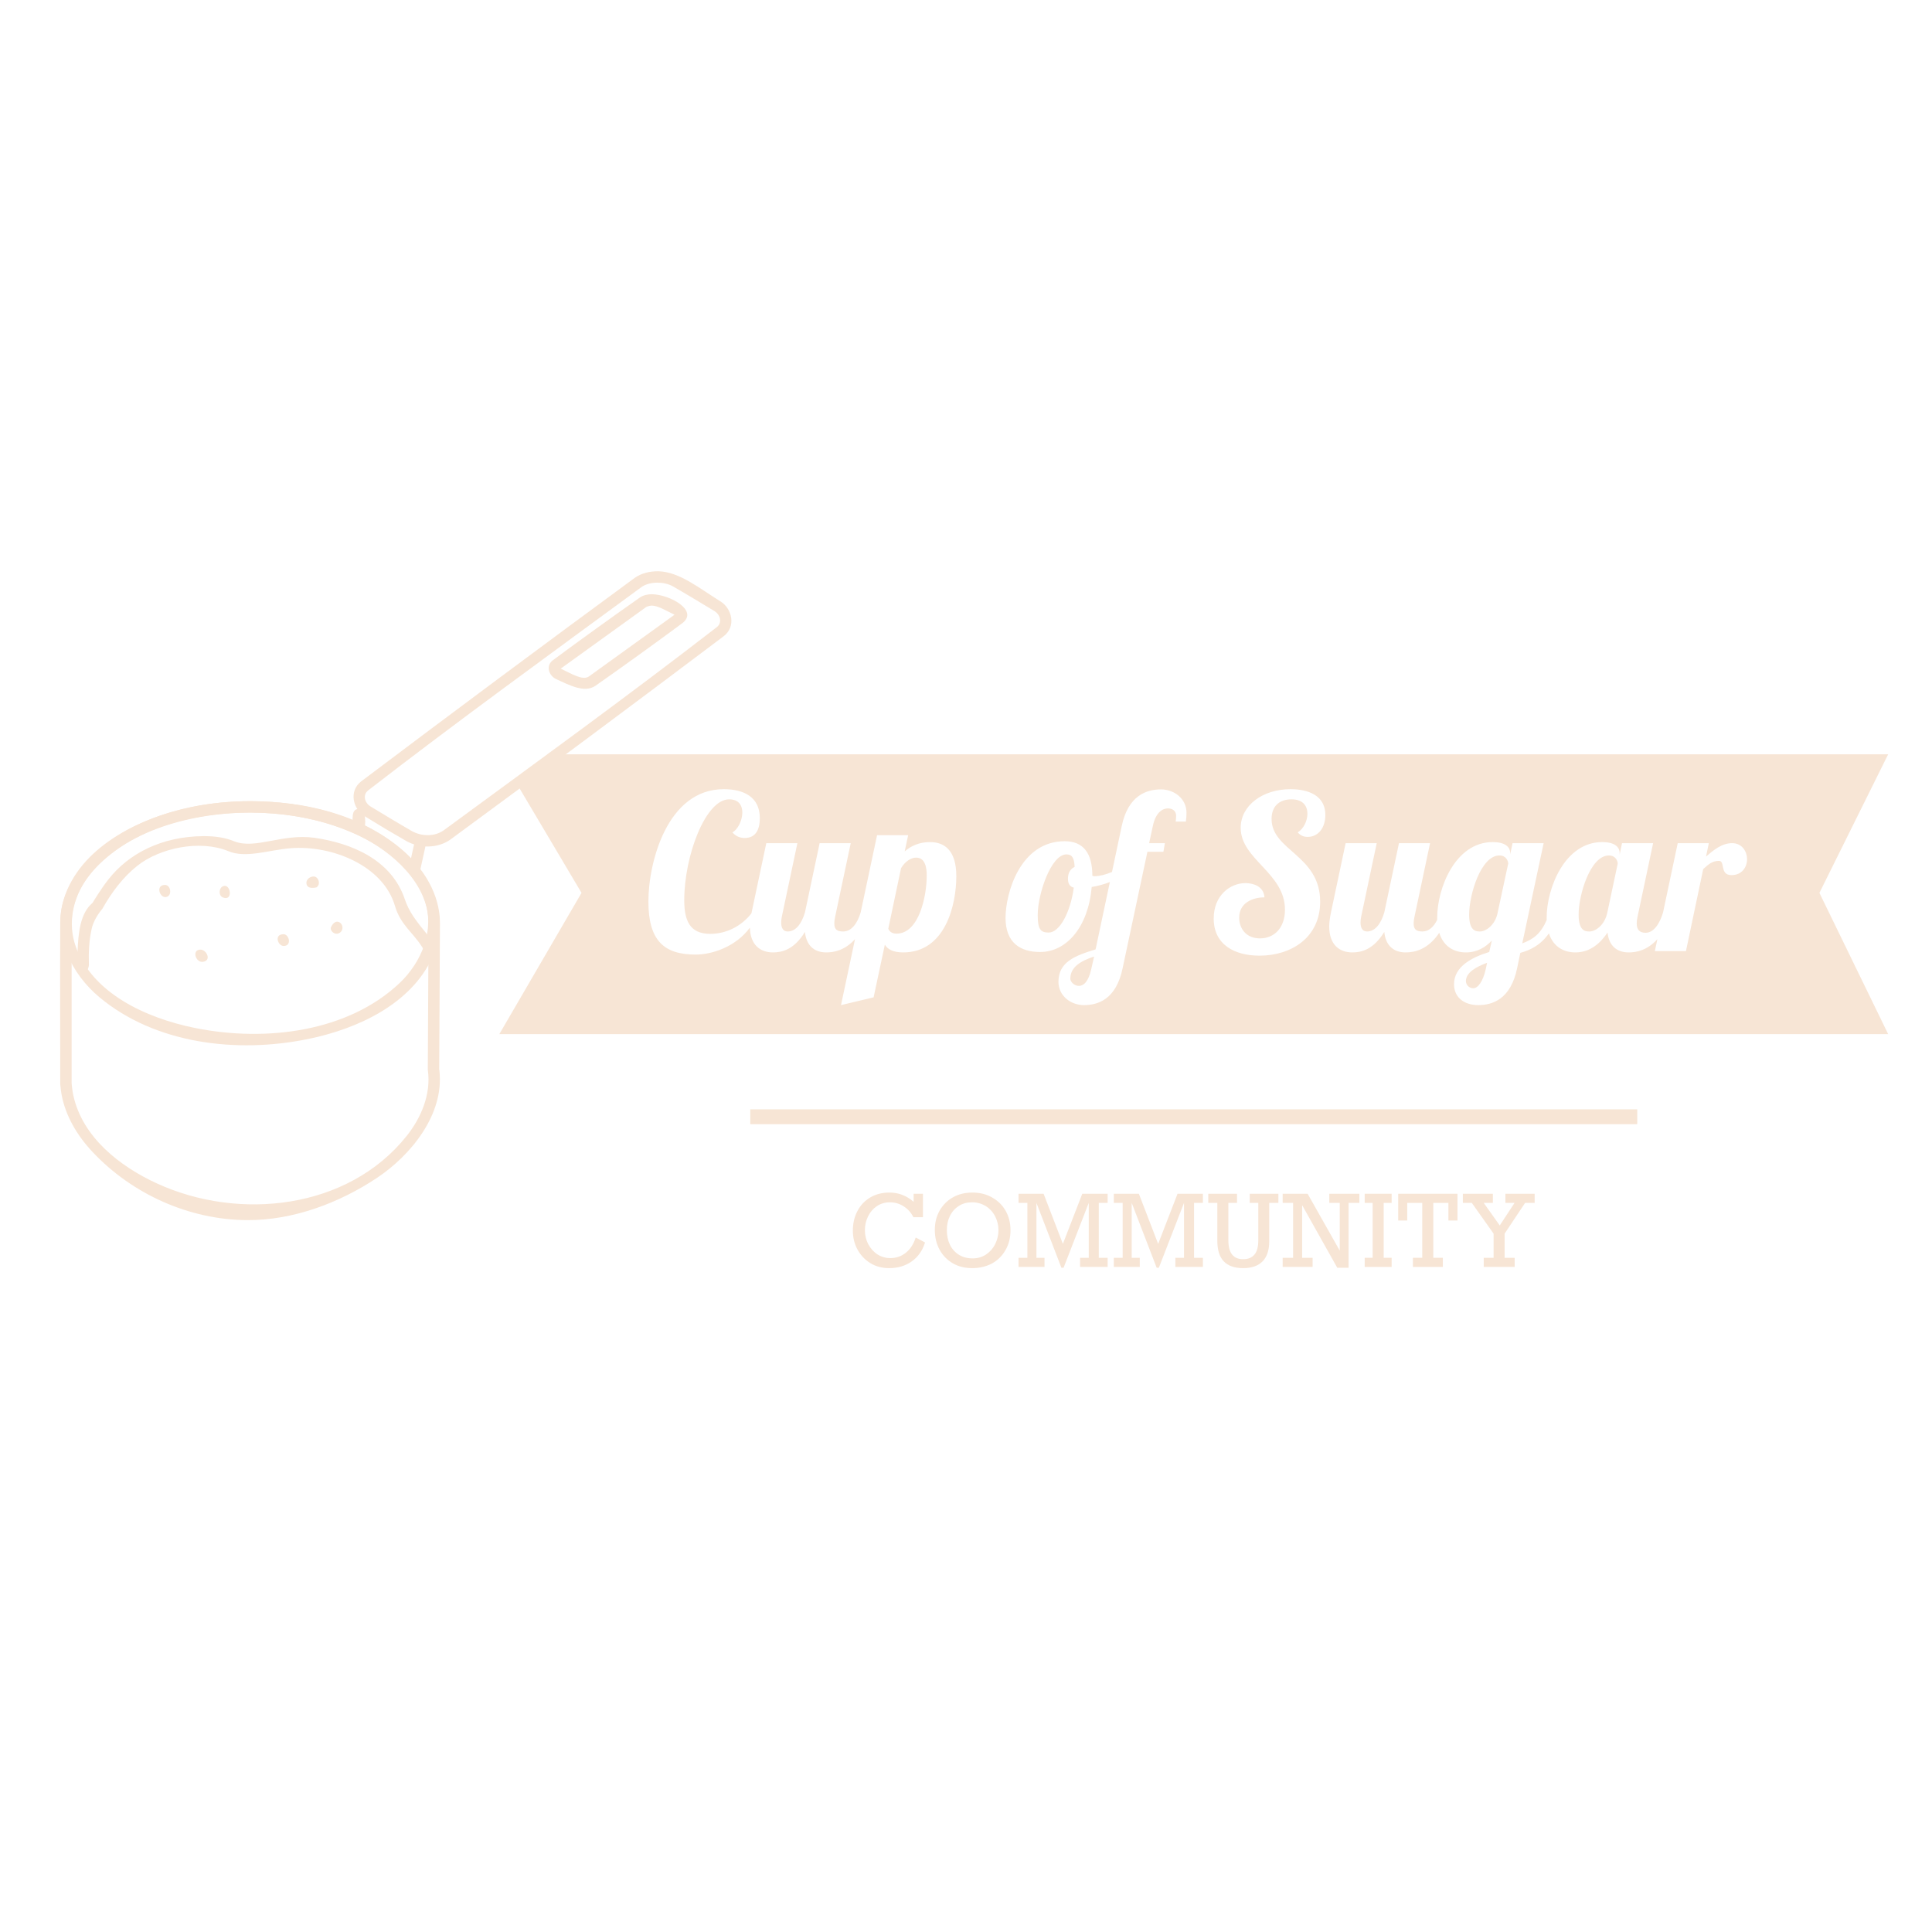
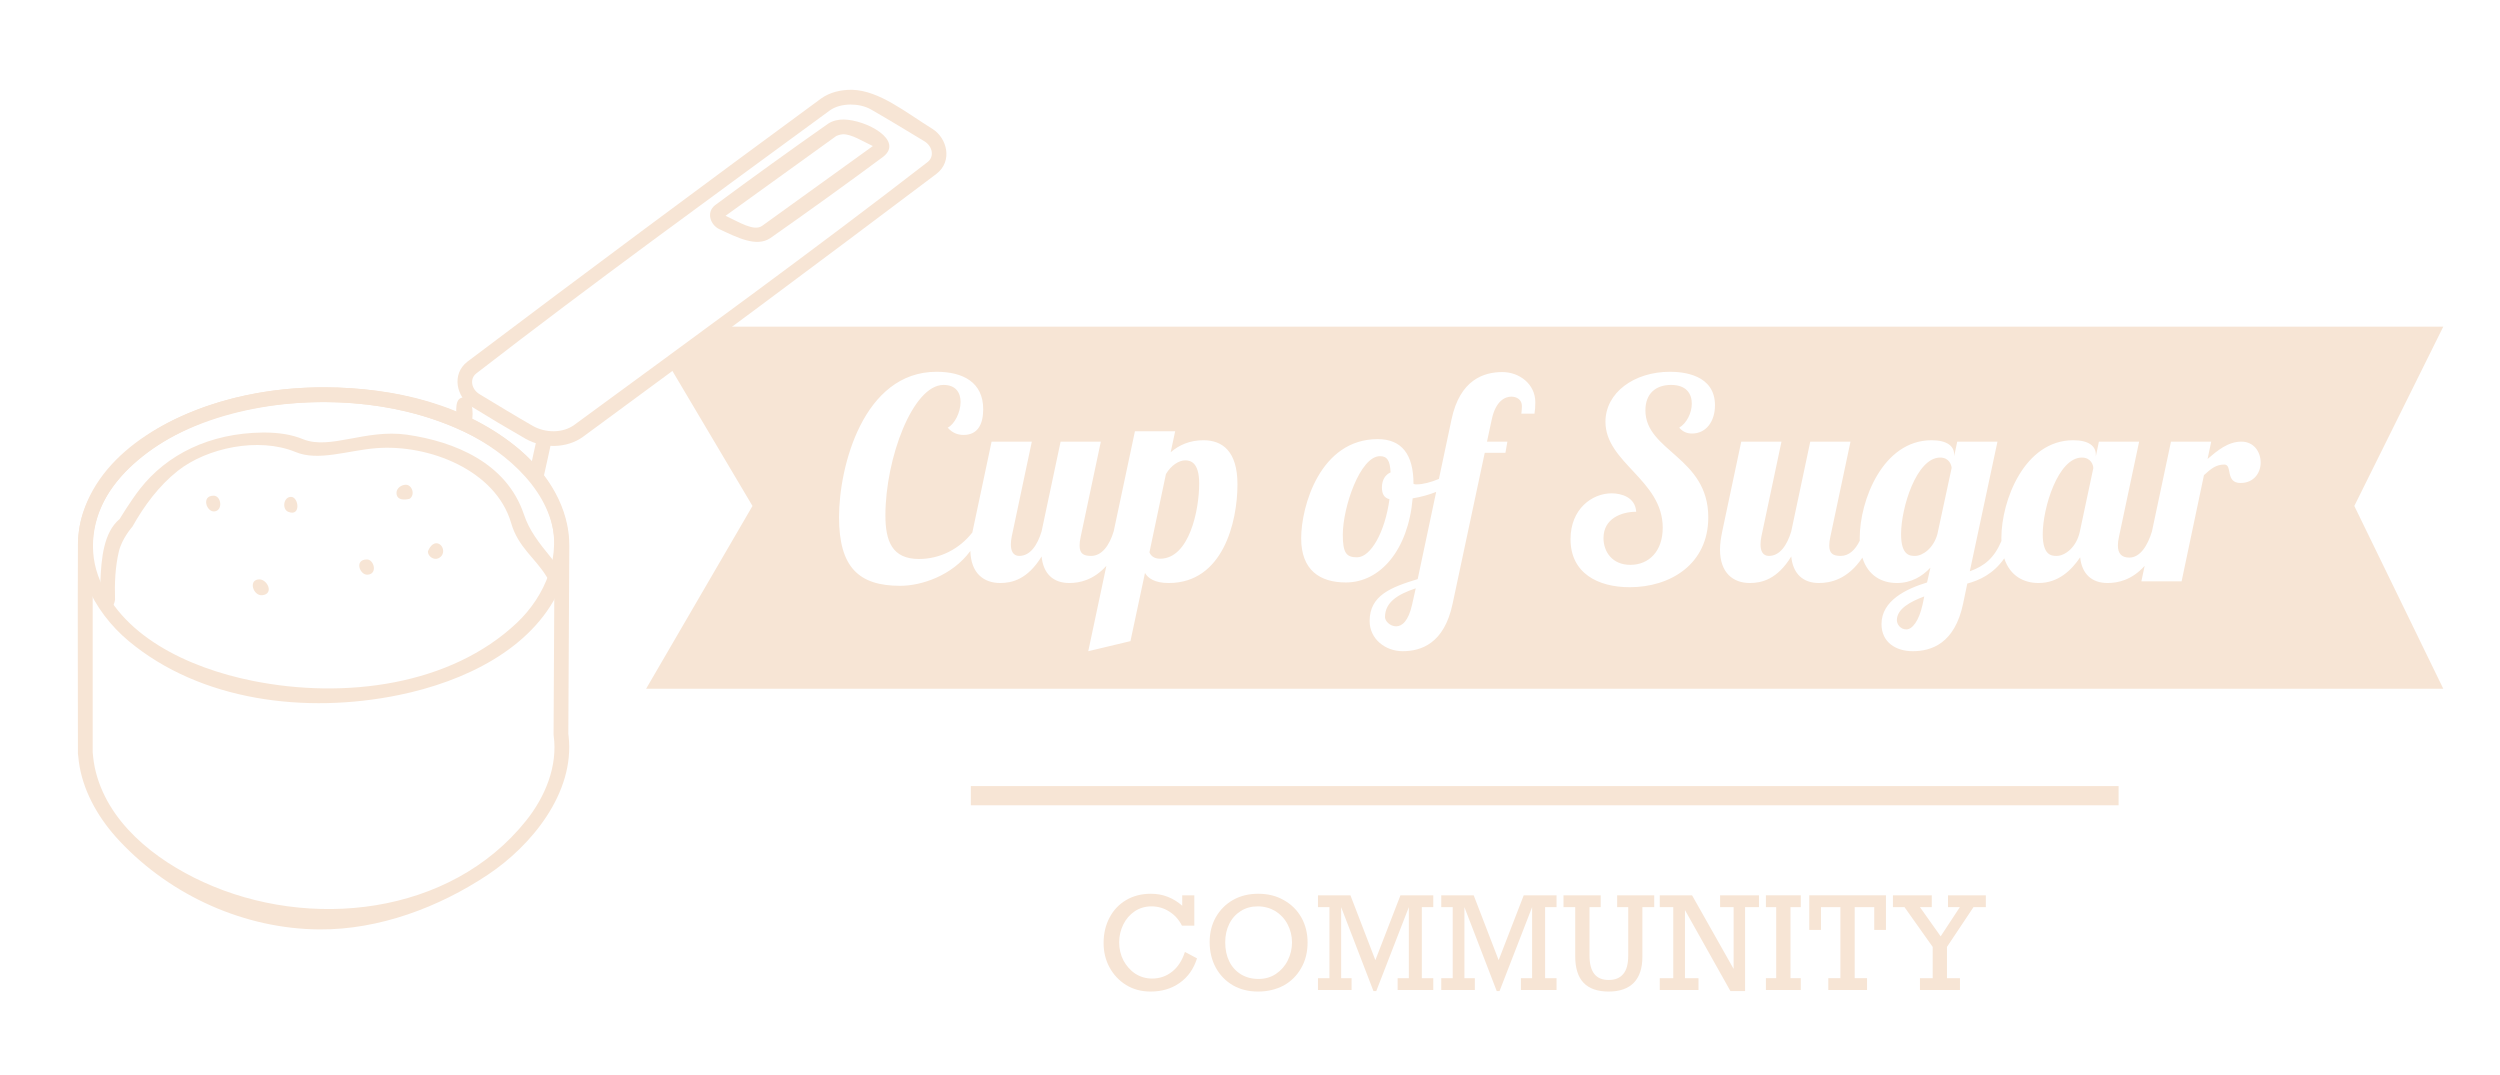
- <svg xmlns="http://www.w3.org/2000/svg" width="100%" height="100%" viewBox="0 0 512 512" version="1.1" xml:space="preserve" style="fill-rule:evenodd;clip-rule:evenodd;stroke-linejoin:round;stroke-miterlimit:2;">
-   <g id="Community" transform="matrix(0.287491,0,0,0.287491,167.68,238.167)">
-     <g transform="matrix(91.6667,0,0,91.6667,198.332,339.442)">
+ <svg xmlns="http://www.w3.org/2000/svg" width="100%" height="100%" viewBox="0 0 512 220" version="1.1" xml:space="preserve" style="fill-rule:evenodd;clip-rule:evenodd;stroke-linejoin:round;stroke-miterlimit:2;">
+   <g id="Community" transform="matrix(0.287491,0,0,0.287491,167.68,92.167)">
+     <g transform="matrix(91.6667,0,0,91.6667,198.332,384.661)">
      <path d="M0.661,-0.655L0.661,-0.736L0.755,-0.736L0.755,-0.5L0.659,-0.5C0.635,-0.547 0.602,-0.584 0.56,-0.61C0.518,-0.637 0.472,-0.65 0.422,-0.65C0.373,-0.65 0.33,-0.637 0.292,-0.612C0.254,-0.586 0.224,-0.552 0.203,-0.509C0.182,-0.466 0.171,-0.42 0.171,-0.371C0.171,-0.32 0.182,-0.273 0.204,-0.23C0.227,-0.188 0.257,-0.153 0.296,-0.127C0.335,-0.102 0.379,-0.089 0.427,-0.089C0.486,-0.089 0.538,-0.107 0.583,-0.143C0.628,-0.179 0.661,-0.23 0.682,-0.296L0.776,-0.246C0.75,-0.164 0.706,-0.101 0.641,-0.055C0.577,-0.01 0.502,0.012 0.415,0.012C0.344,0.012 0.28,-0.005 0.225,-0.039C0.17,-0.073 0.127,-0.119 0.096,-0.176C0.065,-0.233 0.05,-0.297 0.05,-0.365C0.05,-0.44 0.066,-0.506 0.097,-0.564C0.128,-0.623 0.172,-0.668 0.227,-0.7C0.282,-0.732 0.346,-0.748 0.417,-0.748C0.465,-0.748 0.509,-0.74 0.549,-0.724C0.59,-0.708 0.627,-0.685 0.661,-0.655Z" style="fill:rgb(247,229,213);fill-rule:nonzero;" />
    </g>
-     <g transform="matrix(91.6667,0,0,91.6667,273.885,339.442)">
+     <g transform="matrix(91.6667,0,0,91.6667,273.885,384.661)">
      <path d="M0.811,-0.37C0.811,-0.295 0.795,-0.229 0.761,-0.17C0.728,-0.112 0.683,-0.067 0.625,-0.035C0.566,-0.004 0.5,0.012 0.426,0.012C0.353,0.012 0.287,-0.004 0.23,-0.037C0.174,-0.07 0.129,-0.116 0.097,-0.175C0.066,-0.233 0.05,-0.299 0.05,-0.372C0.05,-0.445 0.066,-0.509 0.098,-0.566C0.131,-0.623 0.175,-0.668 0.232,-0.7C0.289,-0.732 0.354,-0.748 0.427,-0.748C0.502,-0.748 0.569,-0.732 0.627,-0.698C0.686,-0.665 0.731,-0.62 0.763,-0.563C0.795,-0.506 0.811,-0.441 0.811,-0.37ZM0.43,-0.086C0.481,-0.086 0.526,-0.099 0.565,-0.125C0.605,-0.152 0.636,-0.187 0.657,-0.23C0.679,-0.274 0.69,-0.321 0.69,-0.37C0.69,-0.421 0.678,-0.467 0.656,-0.51C0.633,-0.554 0.601,-0.588 0.561,-0.613C0.52,-0.637 0.475,-0.65 0.424,-0.65C0.374,-0.65 0.33,-0.638 0.292,-0.614C0.253,-0.589 0.223,-0.556 0.202,-0.513C0.181,-0.471 0.171,-0.423 0.171,-0.371C0.171,-0.316 0.181,-0.266 0.202,-0.223C0.223,-0.18 0.254,-0.146 0.293,-0.122C0.332,-0.098 0.378,-0.086 0.43,-0.086Z" style="fill:rgb(247,229,213);fill-rule:nonzero;" />
    </g>
-     <g transform="matrix(91.6667,0,0,91.6667,352.796,339.442)">
+     <g transform="matrix(91.6667,0,0,91.6667,352.796,384.661)">
      <path d="M0.672,-0.736L0.927,-0.736L0.927,-0.644L0.838,-0.644L0.838,-0.092L0.927,-0.092L0.927,0L0.65,0L0.65,-0.092L0.737,-0.092L0.737,-0.644L0.484,0.008L0.462,0.008L0.211,-0.644L0.211,-0.092L0.292,-0.092L0.292,0L0.031,0L0.031,-0.092L0.12,-0.092L0.12,-0.644L0.031,-0.644L0.031,-0.736L0.283,-0.736L0.477,-0.232L0.672,-0.736Z" style="fill:rgb(247,229,213);fill-rule:nonzero;" />
    </g>
-     <g transform="matrix(91.6667,0,0,91.6667,440.613,339.442)">
+     <g transform="matrix(91.6667,0,0,91.6667,440.613,384.661)">
      <path d="M0.672,-0.736L0.927,-0.736L0.927,-0.644L0.838,-0.644L0.838,-0.092L0.927,-0.092L0.927,0L0.65,0L0.65,-0.092L0.737,-0.092L0.737,-0.644L0.484,0.008L0.462,0.008L0.211,-0.644L0.211,-0.092L0.292,-0.092L0.292,0L0.031,0L0.031,-0.092L0.12,-0.092L0.12,-0.644L0.031,-0.644L0.031,-0.736L0.283,-0.736L0.477,-0.232L0.672,-0.736Z" style="fill:rgb(247,229,213);fill-rule:nonzero;" />
    </g>
-     <g transform="matrix(91.6667,0,0,91.6667,528.431,339.442)">
+     <g transform="matrix(91.6667,0,0,91.6667,528.431,384.661)">
      <path d="M0.225,-0.644L0.225,-0.269C0.225,-0.203 0.238,-0.155 0.263,-0.124C0.288,-0.093 0.325,-0.078 0.374,-0.078C0.424,-0.078 0.461,-0.093 0.487,-0.124C0.513,-0.154 0.526,-0.202 0.526,-0.268L0.526,-0.644L0.44,-0.644L0.44,-0.736L0.728,-0.736L0.728,-0.644L0.636,-0.644L0.636,-0.258C0.636,-0.17 0.614,-0.103 0.57,-0.057C0.525,-0.011 0.46,0.012 0.374,0.012C0.287,0.012 0.222,-0.011 0.179,-0.056C0.135,-0.102 0.114,-0.171 0.114,-0.264L0.114,-0.644L0.023,-0.644L0.023,-0.736L0.312,-0.736L0.312,-0.644L0.225,-0.644Z" style="fill:rgb(247,229,213);fill-rule:nonzero;" />
    </g>
-     <g transform="matrix(91.6667,0,0,91.6667,597.091,339.442)">
+     <g transform="matrix(91.6667,0,0,91.6667,597.091,384.661)">
      <path d="M0.596,-0.644L0.491,-0.644L0.491,-0.736L0.793,-0.736L0.793,-0.644L0.685,-0.644L0.685,0.008L0.571,0.008L0.218,-0.621L0.218,-0.092L0.323,-0.092L0.323,0L0.022,0L0.022,-0.092L0.127,-0.092L0.127,-0.644L0.022,-0.644L0.022,-0.736L0.273,-0.736L0.596,-0.164L0.596,-0.644Z" style="fill:rgb(247,229,213);fill-rule:nonzero;" />
    </g>
-     <g transform="matrix(91.6667,0,0,91.6667,671.794,339.442)">
+     <g transform="matrix(91.6667,0,0,91.6667,671.794,384.661)">
      <path d="M0.223,-0.644L0.223,-0.092L0.303,-0.092L0.303,0L0.032,0L0.032,-0.092L0.112,-0.092L0.112,-0.644L0.032,-0.644L0.032,-0.736L0.303,-0.736L0.303,-0.644L0.223,-0.644Z" style="fill:rgb(247,229,213);fill-rule:nonzero;" />
    </g>
-     <g transform="matrix(91.6667,0,0,91.6667,702.588,339.442)">
+     <g transform="matrix(91.6667,0,0,91.6667,702.588,384.661)">
      <path d="M0.538,-0.467L0.538,-0.644L0.386,-0.644L0.386,-0.092L0.482,-0.092L0.482,0L0.181,0L0.181,-0.092L0.275,-0.092L0.275,-0.644L0.124,-0.644L0.124,-0.467L0.033,-0.467L0.033,-0.736L0.629,-0.736L0.629,-0.467L0.538,-0.467Z" style="fill:rgb(247,229,213);fill-rule:nonzero;" />
    </g>
-     <g transform="matrix(91.6667,0,0,91.6667,763.192,339.442)">
+     <g transform="matrix(91.6667,0,0,91.6667,763.192,384.661)">
      <path d="M0.232,-0.644L0.393,-0.417L0.542,-0.644L0.45,-0.644L0.45,-0.736L0.744,-0.736L0.744,-0.644L0.648,-0.644L0.442,-0.335L0.442,-0.092L0.543,-0.092L0.543,0L0.232,0L0.232,-0.092L0.331,-0.092L0.331,-0.335L0.112,-0.644L0.022,-0.644L0.022,-0.736L0.324,-0.736L0.324,-0.644L0.232,-0.644Z" style="fill:rgb(247,229,213);fill-rule:nonzero;" />
    </g>
  </g>
-   <g transform="matrix(1.84976,0,0,1.84976,23.5877,-733.22)">
-     <g id="Boxes">
-       <rect x="94.736" y="555.319" width="127.076" height="2.128" style="fill:rgb(247,229,213);" />
+   <g id="Boxes" transform="matrix(1.84976,0,0,1.84976,23.5877,-866.22)">
+     <rect x="94.736" y="555.319" width="127.076" height="2.128" style="fill:rgb(247,229,213);" />
+   </g>
+   <g id="Cup" transform="matrix(0.691922,0,0,0.691922,-58.5463,-66.8527)">
+     <g transform="matrix(0.669453,-0.498047,1.46379,0.872288,-226.118,187.087)">
+       <path d="M445.241,180.974C450.337,184.17 448.308,190.384 448.111,195.918C447.929,198.927 441.517,203.043 434.084,203.117C381.821,203.293 329.694,203.293 277.707,203.117C270.73,203.047 266.062,200.458 265.854,196.981C265.723,193.345 265.721,189.682 265.854,185.997C266.034,182.987 272.447,178.872 279.88,178.797C332.14,178.625 384.27,178.622 436.258,178.797C440.099,178.836 443.125,179.71 445.241,180.974ZM440.021,182.995C438.533,182.186 436.548,181.597 434.018,181.572C382.042,181.396 330.195,181.041 277.675,181.573C274.576,181.625 271.576,183.394 271.517,185.044C271.473,188.659 271.39,192.281 271.519,195.862C271.669,198.362 274.972,200.293 279.946,200.343C331.922,200.518 383.772,200.869 436.29,200.342C439.393,200.289 442.389,198.519 442.448,196.87C442.491,193.256 442.575,189.633 442.446,186.052C442.373,184.827 441.433,183.799 440.021,182.995Z" style="fill:rgb(247,229,213);" />
+     </g>
+     <g transform="matrix(1,0,0,1,459.574,12.6593)">
+       <path d="M-213.741,211.613C-212.476,211.69 -211.486,212.902 -211.675,214.163C-212.375,217.772 -213.231,221.348 -214.011,224.94C-214.523,227.075 -218.709,226.876 -218.296,224.108C-217.595,220.499 -216.739,216.923 -215.959,213.331C-215.715,212.311 -215.003,211.591 -213.741,211.613Z" style="fill:rgb(247,229,213);" />
+     </g>
+     <g transform="matrix(1,0,0,1,-43.0274,15.2687)">
+       <path d="M223.893,195.989C244.47,196.113 265.572,200.903 281.615,214.594C289.895,221.659 296.206,231.709 296.148,242.943L295.858,298.573C295.888,298.789 295.915,299.005 295.941,299.221C297.836,316.035 284.902,331.691 272.056,340.249C257.575,349.896 239.852,356.562 222.208,356.449C200.231,356.309 178.376,346.617 163.058,330.306C162.271,329.468 161.509,328.607 160.773,327.723C155.478,321.36 151.494,313.544 150.802,305.182L150.708,304.442C150.708,283.738 150.606,263.033 150.71,242.328C150.734,240.711 150.774,240.447 150.863,239.565C152.405,224.245 166.289,211.886 179.265,205.535C181.491,204.445 183.769,203.461 186.083,202.574C198.071,197.98 211.001,195.963 223.893,195.989ZM222.982,200.355C203.059,200.475 182.243,205.178 167.126,218.747C160.382,224.8 155.123,232.972 155.074,242.643L155.074,304.005C155.074,304.005 155.267,306.509 155.679,308.458C159.095,324.615 173.496,335.867 187.79,342.416C219.24,356.824 260.878,352.354 283.331,324.294C288.974,317.242 292.79,308.17 291.512,299.021L291.491,298.708C291.588,280.018 291.686,261.328 291.783,242.638C291.706,227.378 277.625,215.234 265.347,209.298C252.509,203.092 238.09,200.441 223.876,200.355C223.578,200.354 223.28,200.354 222.982,200.355Z" style="fill:rgb(247,229,213);" />
+     </g>
+     <g transform="matrix(1,0,0,0.817342,-44.1766,97.0289)">
+       <path d="M225.043,139.756C244.51,139.899 264.395,145.574 279.761,159.59C293.116,171.77 302.219,192.648 294.169,213.501C286.03,234.584 266.315,246.311 246.808,251.2C219.25,258.108 188.224,253.378 166.92,231.686C156.252,220.824 148.777,203.01 153.305,185.402C159.368,161.827 181.113,148.003 201.509,142.675C209.225,140.659 217.109,139.737 225.043,139.756ZM224.131,145.098C200.193,145.274 174.4,154.952 162.049,176.007C156.732,185.072 154.622,196.941 157.807,207.885C164.09,229.468 184.23,241.308 203.628,246.067C230.887,252.756 262.172,247.718 281.799,225.026C290.178,215.339 295.439,200.244 291.437,186.082C286.582,168.903 272.123,157.661 257.481,151.523C247.073,147.16 236.058,145.179 225.025,145.098L224.131,145.098Z" style="fill:rgb(247,229,213);" />
+     </g>
+     <g transform="matrix(1.01191,0,0,1.04093,-46.4714,6.61034)">
+       <path d="M207.116,209.461C210.931,209.497 214.754,209.958 218.282,211.396C226.215,214.411 236.469,208.42 248.561,210.072C262.541,212.032 277.716,218.078 282.775,232.712C284.345,237.251 286.907,240.513 291.086,245.472C291.863,246.395 292.57,247.373 293.19,248.403C293.817,249.442 294.426,250.642 293.75,251.668C292.74,253.199 290.65,252.465 289.389,250.394C286.171,245.203 281.076,242.088 279.044,235.166C274.555,220.213 255.053,212.709 239.55,213.909C231.292,214.547 222.591,217.722 215.957,214.984C205.139,210.676 190.02,213.817 181.522,220.368C176.023,224.608 171.735,230.233 168.269,236.227C168.269,236.227 165.224,239.523 164.307,243.3C163.232,247.728 163.043,252.342 163.191,256.913C163.191,256.913 163.003,259.585 160.99,259.527C158.576,259.457 158.763,255.267 158.9,251.896C159.167,245.278 159.844,237.844 164.555,234.035C164.555,234.035 167.595,229.092 170.476,225.5C178.35,215.684 190.908,209.621 206.367,209.462C206.617,209.46 206.867,209.46 207.116,209.461Z" style="fill:rgb(247,229,213);" />
+     </g>
+     <g transform="matrix(1,0,0,1,-43.0274,15.2687)">
+       <path d="M190.893,228.066C193.095,228.095 193.72,232.321 191.197,232.717C188.82,233.089 187.059,228.044 190.893,228.066ZM188.832,231.378C188.832,231.378 188.822,231.348 188.832,231.378ZM188.715,231.024C188.795,231.265 188.649,230.462 188.715,231.024Z" style="fill:rgb(247,229,213);" />
+     </g>
+     <g transform="matrix(1,0,0,1,-43.0274,15.2687)">
+       <path d="M213.801,228.418C216.087,228.447 216.776,234.397 212.956,232.839C211.064,232.067 211.51,228.403 213.801,228.418Z" style="fill:rgb(247,229,213);" />
+     </g>
+     <g transform="matrix(1,0,0,1,-43.0274,15.2687)">
+       <path d="M236.275,246.942C238.36,246.961 239.52,251.344 236.358,251.454C234.119,251.532 232.413,246.931 236.275,246.942ZM236.358,251.308C236.358,251.308 236.492,251.296 236.358,251.308ZM234.101,249.161C234.101,249.161 234.101,249.159 234.101,249.161Z" style="fill:rgb(247,229,213);" />
+     </g>
+     <g transform="matrix(1,0,0,1,-43.0274,15.2687)">
+       <path d="M204.451,252.844C206.817,252.885 208.782,257.094 205.328,257.519C205.063,257.552 204.792,257.535 204.532,257.47C202.318,256.917 201.302,252.824 204.451,252.844ZM202.886,255.561C202.886,255.561 202.873,255.318 202.886,255.561Z" style="fill:rgb(247,229,213);" />
+     </g>
+     <g transform="matrix(1,0,0,1,-43.0274,15.2687)">
+       <path d="M247.782,224.83C249.657,224.867 250.589,227.841 248.882,228.986C248.882,228.986 245.042,230.096 244.998,227.263C244.976,225.848 246.472,224.817 247.782,224.83ZM245.573,226.831C245.567,226.969 245.587,226.733 245.573,226.831Z" style="fill:rgb(247,229,213);" />
+     </g>
+     <g transform="matrix(1,0,0,1,-43.0274,15.2687)">
+       <path d="M256.79,242.147C258.822,242.164 259.793,245.467 257.414,246.589C256.073,247.222 254.27,246.069 254.3,244.563C254.3,244.563 255.138,242.146 256.79,242.147ZM258.664,244.699C258.659,244.811 258.666,244.642 258.664,244.699ZM254.603,244.151C254.6,244.227 254.609,244.11 254.603,244.151Z" style="fill:rgb(247,229,213);" />
+     </g>
+     <g transform="matrix(0.811254,-0.584695,1.04856,0.476933,-130.135,306.07)">
+       <path d="M404.045,130.339C407.154,134.392 406.124,145.829 398.06,146.135C384.231,146.313 370.501,146.31 356.873,146.135C352.001,145.95 352.404,140.236 352.468,135.082C352.561,132.633 355.72,128.799 359.367,128.661C373.194,128.487 386.923,128.49 400.554,128.661C402.132,128.721 403.29,129.401 404.045,130.339ZM399.374,133.768C398.948,133.288 397.905,133.025 397.905,133.025L357.497,133.025C357.448,136.916 356.575,141.733 359.522,141.771L399.93,141.771C399.967,138.807 400.637,135.262 399.374,133.768Z" style="fill:rgb(247,229,213);" />
+     </g>
+     <g transform="matrix(1,0,0,1,0,18.7882)">
+       <path d="M222.046,195.462C224.997,195.643 224.848,201.923 223.875,203.756C223.014,205.377 219.866,205.015 219.764,202.799C219.714,199.489 218.973,195.369 222.046,195.462Z" style="fill:rgb(247,229,213);" />
    </g>
  </g>
-   <g id="Cup" transform="matrix(0.691922,0,0,0.691922,-58.5463,79.1473)">
-     <g transform="matrix(0.669453,-0.498047,1.46379,0.872288,-226.118,168.299)">
-       <path d="M445.241,180.974C450.337,184.17 448.308,190.384 448.111,195.918C447.929,198.927 441.517,203.043 434.084,203.117C381.821,203.293 329.694,203.293 277.707,203.117C270.73,203.047 266.062,200.458 265.854,196.981C265.723,193.345 265.721,189.682 265.854,185.997C266.034,182.987 272.447,178.872 279.88,178.797C332.14,178.625 384.27,178.622 436.258,178.797C440.099,178.836 443.125,179.71 445.241,180.974ZM440.021,182.995C438.533,182.186 436.548,181.597 434.018,181.572C382.042,181.396 330.195,181.041 277.675,181.573C274.576,181.625 271.576,183.394 271.517,185.044C271.473,188.659 271.39,192.281 271.519,195.862C271.669,198.362 274.972,200.293 279.946,200.343C331.922,200.518 383.772,200.869 436.29,200.342C439.393,200.289 442.389,198.519 442.448,196.87C442.491,193.256 442.575,189.633 442.446,186.052C442.373,184.827 441.433,183.799 440.021,182.995Z" style="fill:rgb(247,229,213);" />
-     </g>
-     <g transform="matrix(1,0,0,1,459.574,-6.12891)">
-       <path d="M-213.741,211.613C-212.476,211.69 -211.486,212.902 -211.675,214.163C-212.375,217.772 -213.231,221.348 -214.011,224.94C-214.523,227.075 -218.709,226.876 -218.296,224.108C-217.595,220.499 -216.739,216.923 -215.959,213.331C-215.715,212.311 -215.003,211.591 -213.741,211.613Z" style="fill:rgb(247,229,213);" />
-     </g>
-     <g transform="matrix(1,0,0,1,-43.0274,-3.51953)">
-       <path d="M223.893,195.989C244.47,196.113 265.572,200.903 281.615,214.594C289.895,221.659 296.206,231.709 296.148,242.943L295.858,298.573C295.888,298.789 295.915,299.005 295.941,299.221C297.836,316.035 284.902,331.691 272.056,340.249C257.575,349.896 239.852,356.562 222.208,356.449C200.231,356.309 178.376,346.617 163.058,330.306C162.271,329.468 161.509,328.607 160.773,327.723C155.478,321.36 151.494,313.544 150.802,305.182L150.708,304.442C150.708,283.738 150.606,263.033 150.71,242.328C150.734,240.711 150.774,240.447 150.863,239.565C152.405,224.245 166.289,211.886 179.265,205.535C181.491,204.445 183.769,203.461 186.083,202.574C198.071,197.98 211.001,195.963 223.893,195.989ZM222.982,200.355C203.059,200.475 182.243,205.178 167.126,218.747C160.382,224.8 155.123,232.972 155.074,242.643L155.074,304.005C155.074,304.005 155.267,306.509 155.679,308.458C159.095,324.615 173.496,335.867 187.79,342.416C219.24,356.824 260.878,352.354 283.331,324.294C288.974,317.242 292.79,308.17 291.512,299.021L291.491,298.708C291.588,280.018 291.686,261.328 291.783,242.638C291.706,227.378 277.625,215.234 265.347,209.298C252.509,203.092 238.09,200.441 223.876,200.355C223.578,200.354 223.28,200.354 222.982,200.355Z" style="fill:rgb(247,229,213);" />
-     </g>
-     <g transform="matrix(1,0,0,0.817342,-44.1766,78.2407)">
-       <path d="M225.043,139.756C244.51,139.899 264.395,145.574 279.761,159.59C293.116,171.77 302.219,192.648 294.169,213.501C286.03,234.584 266.315,246.311 246.808,251.2C219.25,258.108 188.224,253.378 166.92,231.686C156.252,220.824 148.777,203.01 153.305,185.402C159.368,161.827 181.113,148.003 201.509,142.675C209.225,140.659 217.109,139.737 225.043,139.756ZM224.131,145.098C200.193,145.274 174.4,154.952 162.049,176.007C156.732,185.072 154.622,196.941 157.807,207.885C164.09,229.468 184.23,241.308 203.628,246.067C230.887,252.756 262.172,247.718 281.799,225.026C290.178,215.339 295.439,200.244 291.437,186.082C286.582,168.903 272.123,157.661 257.481,151.523C247.073,147.16 236.058,145.179 225.025,145.098C224.727,145.098 224.429,145.098 224.131,145.098Z" style="fill:rgb(247,229,213);" />
-     </g>
-     <g transform="matrix(1.01191,0,0,1.04093,-46.4714,-12.1779)">
-       <path d="M207.116,209.461C210.931,209.497 214.754,209.958 218.282,211.396C226.215,214.411 236.469,208.42 248.561,210.072C262.541,212.032 277.716,218.078 282.775,232.712C284.345,237.251 286.907,240.513 291.086,245.472C291.863,246.395 292.57,247.373 293.19,248.403C293.817,249.442 294.426,250.642 293.75,251.668C292.74,253.199 290.65,252.465 289.389,250.394C286.171,245.203 281.076,242.088 279.044,235.166C274.555,220.213 255.053,212.709 239.55,213.909C231.292,214.547 222.591,217.722 215.957,214.984C205.139,210.676 190.02,213.817 181.522,220.368C176.023,224.608 171.735,230.233 168.269,236.227C168.269,236.227 165.224,239.523 164.307,243.3C163.232,247.728 163.043,252.342 163.191,256.913C163.191,256.913 163.003,259.585 160.99,259.527C158.576,259.457 158.763,255.267 158.9,251.896C159.167,245.278 159.844,237.844 164.555,234.035C164.555,234.035 167.595,229.092 170.476,225.5C178.35,215.684 190.908,209.621 206.367,209.462C206.617,209.46 206.867,209.46 207.116,209.461Z" style="fill:rgb(247,229,213);" />
-     </g>
-     <g transform="matrix(1,0,0,1,-43.0274,-3.51953)">
-       <path d="M190.893,228.066C193.095,228.095 193.72,232.321 191.197,232.717C188.82,233.089 187.059,228.044 190.893,228.066ZM188.832,231.378C188.832,231.378 188.822,231.348 188.832,231.378ZM188.715,231.024C188.795,231.265 188.649,230.462 188.715,231.024Z" style="fill:rgb(247,229,213);" />
-     </g>
-     <g transform="matrix(1,0,0,1,-43.0274,-3.51953)">
-       <path d="M213.801,228.418C216.087,228.447 216.776,234.397 212.956,232.839C211.064,232.067 211.51,228.403 213.801,228.418Z" style="fill:rgb(247,229,213);" />
-     </g>
-     <g transform="matrix(1,0,0,1,-43.0274,-3.51953)">
-       <path d="M236.275,246.942C238.36,246.961 239.52,251.344 236.358,251.454C234.119,251.532 232.413,246.931 236.275,246.942ZM236.358,251.308C236.358,251.308 236.492,251.296 236.358,251.308ZM234.101,249.161C234.101,249.161 234.101,249.159 234.101,249.161Z" style="fill:rgb(247,229,213);" />
-     </g>
-     <g transform="matrix(1,0,0,1,-43.0274,-3.51953)">
-       <path d="M204.451,252.844C206.817,252.885 208.782,257.094 205.328,257.519C205.063,257.552 204.792,257.535 204.532,257.47C202.318,256.917 201.302,252.824 204.451,252.844ZM202.886,255.561C202.886,255.561 202.873,255.318 202.886,255.561Z" style="fill:rgb(247,229,213);" />
-     </g>
-     <g transform="matrix(1,0,0,1,-43.0274,-3.51953)">
-       <path d="M247.782,224.83C249.657,224.867 250.589,227.841 248.882,228.986C248.882,228.986 245.042,230.096 244.998,227.263C244.976,225.848 246.472,224.817 247.782,224.83ZM245.573,226.831C245.567,226.969 245.587,226.733 245.573,226.831Z" style="fill:rgb(247,229,213);" />
-     </g>
-     <g transform="matrix(1,0,0,1,-43.0274,-3.51953)">
-       <path d="M256.79,242.147C258.822,242.164 259.793,245.467 257.414,246.589C256.073,247.222 254.27,246.069 254.3,244.563C254.3,244.563 255.138,242.146 256.79,242.147ZM258.664,244.699C258.659,244.811 258.666,244.642 258.664,244.699ZM254.603,244.151C254.6,244.227 254.609,244.11 254.603,244.151Z" style="fill:rgb(247,229,213);" />
-     </g>
-     <g transform="matrix(0.811254,-0.584695,1.04856,0.476933,-130.135,287.282)">
-       <path d="M404.045,130.339C407.154,134.392 406.124,145.829 398.06,146.135C384.231,146.313 370.501,146.31 356.873,146.135C352.001,145.95 352.404,140.236 352.468,135.082C352.561,132.633 355.72,128.799 359.367,128.661C373.194,128.487 386.923,128.49 400.554,128.661C402.132,128.721 403.29,129.401 404.045,130.339ZM399.374,133.768C398.948,133.288 397.905,133.025 397.905,133.025L357.497,133.025C357.448,136.916 356.575,141.733 359.522,141.771L399.93,141.771C399.967,138.807 400.637,135.262 399.374,133.768Z" style="fill:rgb(247,229,213);" />
-     </g>
-     <path d="M222.046,195.462C224.997,195.643 224.848,201.923 223.875,203.756C223.014,205.377 219.866,205.015 219.764,202.799C219.714,199.489 218.973,195.369 222.046,195.462Z" style="fill:rgb(247,229,213);" />
+   <g transform="matrix(1,0,0,1,0,-133)">
+     <path d="M500.381,274.046L132.331,274.046L154.11,236.621L136.701,207.27L146.635,199.904L500.381,199.904L482.165,236.621L500.381,274.046ZM440.716,241.848C439.856,244.696 438.314,247.195 436.091,247.195C434.488,247.195 433.745,246.336 433.745,244.734C433.745,244.219 433.802,243.647 433.973,242.903L438.094,223.447L429.853,223.447L429.224,226.48L429.224,226.079C429.224,224.42 427.851,223.161 424.589,223.161C414.632,223.161 409.882,235.464 409.882,243.189C409.882,243.397 409.886,243.601 409.893,243.8C408.38,247.345 406.4,248.923 403.416,249.999L409.081,223.447L400.841,223.447L400.212,226.423L400.212,226.079C400.212,224.42 398.838,223.161 395.576,223.161C385.62,223.161 380.87,235.464 380.87,243.189C380.87,243.374 380.873,243.556 380.878,243.734C379.975,245.594 378.676,246.851 376.979,246.851C375.377,246.851 374.633,246.336 374.633,244.734C374.633,244.219 374.69,243.647 374.862,242.903L378.982,223.447L370.741,223.447L366.85,241.816C365.992,244.677 364.504,246.851 362.272,246.851C361.013,246.851 360.556,245.821 360.556,244.505C360.556,243.99 360.613,243.475 360.727,242.903L364.847,223.447L356.607,223.447L352.716,241.816C352.43,243.189 352.258,244.448 352.258,245.535C352.258,250.342 354.948,252.402 358.381,252.402C360.785,252.402 363.989,251.658 366.85,246.966C367.194,250.514 369.254,252.402 372.515,252.402C374.868,252.402 378.416,251.672 381.415,247.205C382.586,250.975 385.482,252.402 388.481,252.402C391.456,252.402 393.688,251.029 395.348,249.255L394.661,252.288C390.369,253.604 385.333,256.007 385.333,260.814C385.333,264.533 388.252,266.365 391.742,266.365C395.519,266.365 400.326,264.82 402.043,256.637L402.901,252.516C405.365,251.841 408.215,250.586 410.474,247.352C411.674,251.012 414.534,252.402 417.493,252.402C421.556,252.402 424.245,249.77 426.019,247.137C426.363,250.571 428.423,252.402 431.627,252.402C433.647,252.402 436.546,251.864 439.224,248.888L438.551,252.059L446.792,252.059L451.369,230.314C452.8,228.998 453.83,228.139 455.547,228.139C457.263,228.139 455.661,231.916 458.866,231.916C461.67,231.916 462.986,229.742 462.986,227.739C462.986,225.564 461.612,223.447 459.037,223.447C456.291,223.447 454.116,225.278 452.113,226.995L452.857,223.447L444.617,223.447L440.716,241.848ZM199.138,242.046C196.503,245.423 192.54,247.481 188.198,247.481C182.705,247.481 181.332,243.818 181.332,238.554C181.332,226.88 186.939,211.831 193.234,211.831C195.809,211.831 196.725,213.49 196.725,215.321C196.725,217.496 195.466,219.899 194.092,220.586C195.18,221.845 196.439,222.074 197.354,222.074C200.273,222.074 201.36,219.842 201.36,216.809C201.36,211.258 197.182,209.141 191.803,209.141C176.811,209.141 171.832,228.54 171.832,238.897C171.832,249.198 175.895,252.974 184.364,252.974C188.688,252.974 194.983,250.923 198.731,245.839C198.843,250.429 201.49,252.402 204.85,252.402C207.254,252.402 210.458,251.658 213.32,246.966C213.663,250.514 215.723,252.402 218.985,252.402C221.005,252.402 223.907,251.864 226.585,248.883L222.876,266.365L231.517,264.305L234.492,250.342C235.122,251.429 236.495,252.402 239.356,252.402C250.458,252.402 253.433,239.927 253.433,232.202C253.433,225.393 250.343,223.161 246.452,223.161C243.591,223.161 241.416,224.191 239.757,225.621L240.672,221.33L232.432,221.33L228.085,241.816L228.083,241.816C227.225,244.677 225.68,246.851 223.448,246.851C221.846,246.851 221.102,246.336 221.102,244.734C221.102,244.219 221.159,243.647 221.331,242.903L225.451,223.447L217.211,223.447L213.32,241.816C212.461,244.677 210.973,246.851 208.742,246.851C207.483,246.851 207.025,245.821 207.025,244.505C207.025,243.99 207.082,243.475 207.197,242.903L211.317,223.447L203.076,223.447L199.185,241.816C199.169,241.893 199.154,241.969 199.138,242.046ZM294.127,233.742L290.342,251.601C284.906,253.26 280.5,254.92 280.5,260.184C280.5,263.904 283.762,266.365 287.252,266.365C291.029,266.365 295.779,264.82 297.495,256.637L304.076,225.736L308.311,225.736L308.711,223.447L304.534,223.447L305.507,218.926C306.308,215.092 308.253,214.234 309.512,214.234C310.657,214.234 311.687,214.863 311.687,216.18C311.687,216.695 311.63,217.152 311.572,217.725L314.262,217.725C314.376,217.038 314.433,216.294 314.433,215.378C314.433,211.659 311.172,209.198 307.681,209.198C303.904,209.198 298.983,210.743 297.266,218.926L294.69,231.085C293.089,231.753 291.459,232.202 290.113,232.202C289.942,232.202 289.713,232.202 289.484,232.088C289.484,226.079 287.081,222.932 282.159,222.932C270.371,222.932 266.48,236.666 266.48,243.246C266.48,249.77 270.314,252.288 275.636,252.288C282.674,252.288 288.397,245.65 289.312,235.063C291.01,234.784 292.642,234.335 294.127,233.742ZM388.481,260.013C388.481,257.724 391.17,256.236 394.089,255.149L393.745,256.808C393.001,260.184 391.628,261.901 390.426,261.901C389.167,261.901 388.481,260.814 388.481,260.013ZM283.647,259.383C283.647,256.293 286.337,254.691 289.942,253.489L289.198,256.808C288.454,260.184 287.138,261.272 285.936,261.272C284.677,261.272 283.647,260.184 283.647,259.383ZM351.228,216.008C351.228,209.713 344.705,209.141 342.015,209.141C334.633,209.141 328.797,213.433 328.797,219.384C328.797,227.796 340.527,231.287 340.527,241.072C340.527,245.879 337.723,248.682 333.889,248.682C330.227,248.682 328.396,246.05 328.396,243.189C328.396,239.241 332.001,237.81 335.091,237.81C334.92,234.834 332.058,234.033 330.056,234.033C326.05,234.033 321.644,237.238 321.644,243.418C321.644,250.399 327.252,253.26 333.775,253.26C342.072,253.26 349.855,248.568 349.855,238.954C349.855,226.594 336.98,225.45 336.98,217.038C336.98,213.604 339.097,211.831 342.244,211.831C345.391,211.831 346.479,213.662 346.479,215.665C346.479,217.553 345.449,219.67 343.904,220.586C344.648,221.444 345.506,221.787 346.536,221.787C349.397,221.787 351.228,219.327 351.228,216.008ZM237.582,247.424C236.266,247.424 235.637,246.737 235.408,246.107L238.784,230.085C239.871,228.254 241.473,227.281 242.732,227.281C243.762,227.281 245.594,227.624 245.594,232.03C245.594,237.409 243.591,247.424 237.582,247.424ZM277.925,247.137C275.75,247.137 275.006,246.279 275.006,242.502C275.006,236.894 278.554,226.423 282.617,226.423C284.105,226.423 284.677,227.338 284.792,229.742C283.762,230.199 283.018,231.229 283.018,232.832C283.018,233.976 283.361,234.949 284.563,235.235C283.647,241.987 280.729,247.137 277.925,247.137ZM426.363,226.709C428.194,226.709 428.709,228.196 428.709,228.883L425.962,241.816C425.275,245.135 422.872,246.851 421.213,246.851C420.183,246.851 418.351,246.794 418.351,242.388C418.351,237.009 421.499,226.709 426.363,226.709ZM397.35,226.709C399.182,226.709 399.639,228.196 399.697,228.826L396.778,242.388C395.977,245.306 393.745,246.851 392.2,246.851C391.17,246.851 389.339,246.794 389.339,242.388C389.339,237.009 392.486,226.709 397.35,226.709Z" style="fill:rgb(247,229,213);fill-rule:nonzero;" />
  </g>
-   <path d="M500.381,274.046L132.331,274.046L154.11,236.621L136.701,207.27L146.635,199.904L500.381,199.904L482.165,236.621L500.381,274.046ZM440.716,241.848C439.856,244.696 438.314,247.195 436.091,247.195C434.488,247.195 433.745,246.336 433.745,244.734C433.745,244.219 433.802,243.647 433.973,242.903L438.094,223.447L429.853,223.447L429.224,226.48L429.224,226.079C429.224,224.42 427.851,223.161 424.589,223.161C414.632,223.161 409.882,235.464 409.882,243.189C409.882,243.397 409.886,243.601 409.893,243.8C408.38,247.345 406.4,248.923 403.416,249.999L409.081,223.447L400.841,223.447L400.212,226.423L400.212,226.079C400.212,224.42 398.838,223.161 395.576,223.161C385.62,223.161 380.87,235.464 380.87,243.189C380.87,243.374 380.873,243.556 380.878,243.734C379.975,245.594 378.676,246.851 376.979,246.851C375.377,246.851 374.633,246.336 374.633,244.734C374.633,244.219 374.69,243.647 374.862,242.903L378.982,223.447L370.741,223.447L366.85,241.816C365.992,244.677 364.504,246.851 362.272,246.851C361.013,246.851 360.556,245.821 360.556,244.505C360.556,243.99 360.613,243.475 360.727,242.903L364.847,223.447L356.607,223.447L352.716,241.816C352.43,243.189 352.258,244.448 352.258,245.535C352.258,250.342 354.948,252.402 358.381,252.402C360.785,252.402 363.989,251.658 366.85,246.966C367.194,250.514 369.254,252.402 372.515,252.402C374.868,252.402 378.416,251.672 381.415,247.205C382.586,250.975 385.482,252.402 388.481,252.402C391.456,252.402 393.688,251.029 395.348,249.255L394.661,252.288C390.369,253.604 385.333,256.007 385.333,260.814C385.333,264.533 388.252,266.365 391.742,266.365C395.519,266.365 400.326,264.82 402.043,256.637L402.901,252.516C405.365,251.841 408.215,250.586 410.474,247.352C411.674,251.012 414.534,252.402 417.493,252.402C421.556,252.402 424.245,249.77 426.019,247.137C426.363,250.571 428.423,252.402 431.627,252.402C433.647,252.402 436.546,251.864 439.224,248.888L438.551,252.059L446.792,252.059L451.369,230.314C452.8,228.998 453.83,228.139 455.547,228.139C457.263,228.139 455.661,231.916 458.866,231.916C461.67,231.916 462.986,229.742 462.986,227.739C462.986,225.564 461.612,223.447 459.037,223.447C456.291,223.447 454.116,225.278 452.113,226.995L452.857,223.447L444.617,223.447L440.716,241.848ZM199.138,242.046C196.503,245.423 192.54,247.481 188.198,247.481C182.705,247.481 181.332,243.818 181.332,238.554C181.332,226.88 186.939,211.831 193.234,211.831C195.809,211.831 196.725,213.49 196.725,215.321C196.725,217.496 195.466,219.899 194.092,220.586C195.18,221.845 196.439,222.074 197.354,222.074C200.273,222.074 201.36,219.842 201.36,216.809C201.36,211.258 197.182,209.141 191.803,209.141C176.811,209.141 171.832,228.54 171.832,238.897C171.832,249.198 175.895,252.974 184.364,252.974C188.688,252.974 194.983,250.923 198.731,245.839C198.843,250.429 201.49,252.402 204.85,252.402C207.254,252.402 210.458,251.658 213.32,246.966C213.663,250.514 215.723,252.402 218.985,252.402C221.005,252.402 223.907,251.864 226.585,248.883L222.876,266.365L231.517,264.305L234.492,250.342C235.122,251.429 236.495,252.402 239.356,252.402C250.458,252.402 253.433,239.927 253.433,232.202C253.433,225.393 250.343,223.161 246.452,223.161C243.591,223.161 241.416,224.191 239.757,225.621L240.672,221.33L232.432,221.33L228.085,241.816L228.083,241.816C227.225,244.677 225.68,246.851 223.448,246.851C221.846,246.851 221.102,246.336 221.102,244.734C221.102,244.219 221.159,243.647 221.331,242.903L225.451,223.447L217.211,223.447L213.32,241.816C212.461,244.677 210.973,246.851 208.742,246.851C207.483,246.851 207.025,245.821 207.025,244.505C207.025,243.99 207.082,243.475 207.197,242.903L211.317,223.447L203.076,223.447L199.185,241.816C199.169,241.893 199.154,241.969 199.138,242.046ZM294.127,233.742L290.342,251.601C284.906,253.26 280.5,254.92 280.5,260.184C280.5,263.904 283.762,266.365 287.252,266.365C291.029,266.365 295.779,264.82 297.495,256.637L304.076,225.736L308.311,225.736L308.711,223.447L304.534,223.447L305.507,218.926C306.308,215.092 308.253,214.234 309.512,214.234C310.657,214.234 311.687,214.863 311.687,216.18C311.687,216.695 311.63,217.152 311.572,217.725L314.262,217.725C314.376,217.038 314.433,216.294 314.433,215.378C314.433,211.659 311.172,209.198 307.681,209.198C303.904,209.198 298.983,210.743 297.266,218.926L294.69,231.085C293.089,231.753 291.459,232.202 290.113,232.202C289.942,232.202 289.713,232.202 289.484,232.088C289.484,226.079 287.081,222.932 282.159,222.932C270.371,222.932 266.48,236.666 266.48,243.246C266.48,249.77 270.314,252.288 275.636,252.288C282.674,252.288 288.397,245.65 289.312,235.063C291.01,234.784 292.642,234.335 294.127,233.742ZM388.481,260.013C388.481,257.724 391.17,256.236 394.089,255.149L393.745,256.808C393.001,260.184 391.628,261.901 390.426,261.901C389.167,261.901 388.481,260.814 388.481,260.013ZM283.647,259.383C283.647,256.293 286.337,254.691 289.942,253.489L289.198,256.808C288.454,260.184 287.138,261.272 285.936,261.272C284.677,261.272 283.647,260.184 283.647,259.383ZM351.228,216.008C351.228,209.713 344.705,209.141 342.015,209.141C334.633,209.141 328.797,213.433 328.797,219.384C328.797,227.796 340.527,231.287 340.527,241.072C340.527,245.879 337.723,248.682 333.889,248.682C330.227,248.682 328.396,246.05 328.396,243.189C328.396,239.241 332.001,237.81 335.091,237.81C334.92,234.834 332.058,234.033 330.056,234.033C326.05,234.033 321.644,237.238 321.644,243.418C321.644,250.399 327.252,253.26 333.775,253.26C342.072,253.26 349.855,248.568 349.855,238.954C349.855,226.594 336.98,225.45 336.98,217.038C336.98,213.604 339.097,211.831 342.244,211.831C345.391,211.831 346.479,213.662 346.479,215.665C346.479,217.553 345.449,219.67 343.904,220.586C344.648,221.444 345.506,221.787 346.536,221.787C349.397,221.787 351.228,219.327 351.228,216.008ZM237.582,247.424C236.266,247.424 235.637,246.737 235.408,246.107L238.784,230.085C239.871,228.254 241.473,227.281 242.732,227.281C243.762,227.281 245.594,227.624 245.594,232.03C245.594,237.409 243.591,247.424 237.582,247.424ZM277.925,247.137C275.75,247.137 275.006,246.279 275.006,242.502C275.006,236.894 278.554,226.423 282.617,226.423C284.105,226.423 284.677,227.338 284.792,229.742C283.762,230.199 283.018,231.229 283.018,232.832C283.018,233.976 283.361,234.949 284.563,235.235C283.647,241.987 280.729,247.137 277.925,247.137ZM426.363,226.709C428.194,226.709 428.709,228.196 428.709,228.883L425.962,241.816C425.275,245.135 422.872,246.851 421.213,246.851C420.183,246.851 418.351,246.794 418.351,242.388C418.351,237.009 421.499,226.709 426.363,226.709ZM397.35,226.709C399.182,226.709 399.639,228.196 399.697,228.826L396.778,242.388C395.977,245.306 393.745,246.851 392.2,246.851C391.17,246.851 389.339,246.794 389.339,242.388C389.339,237.009 392.486,226.709 397.35,226.709Z" style="fill:rgb(247,229,213);fill-rule:nonzero;" />
</svg>
